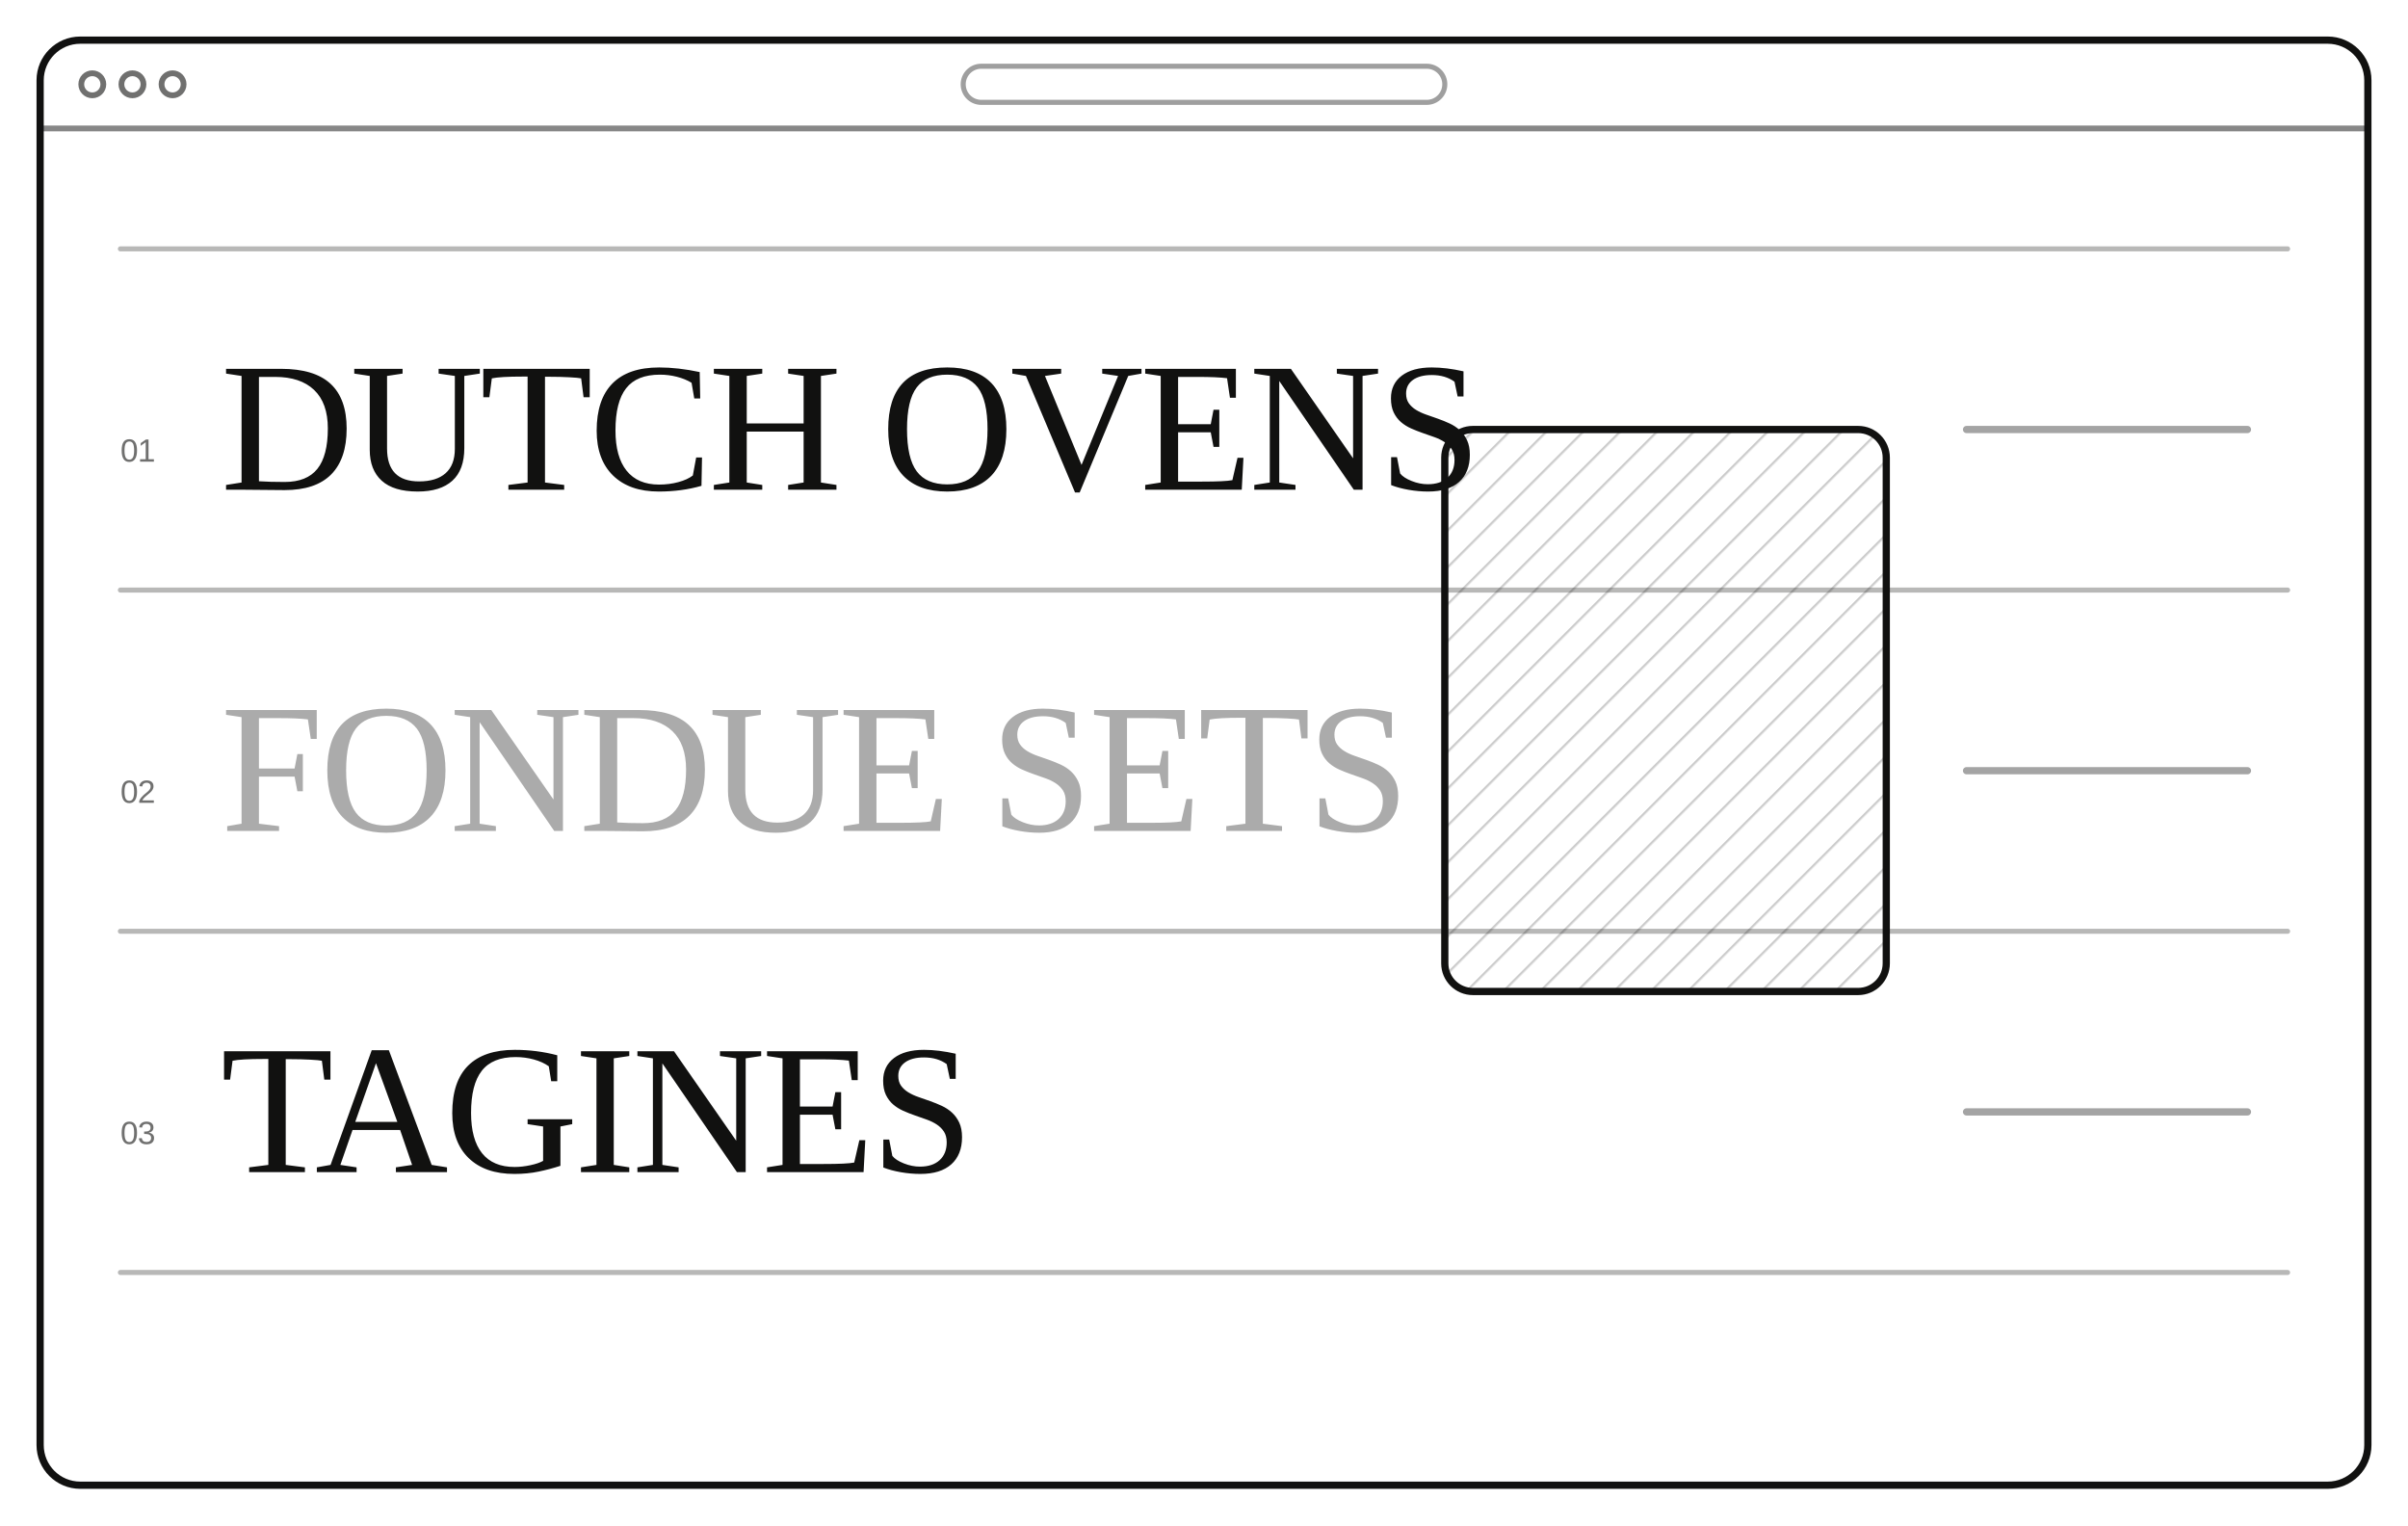
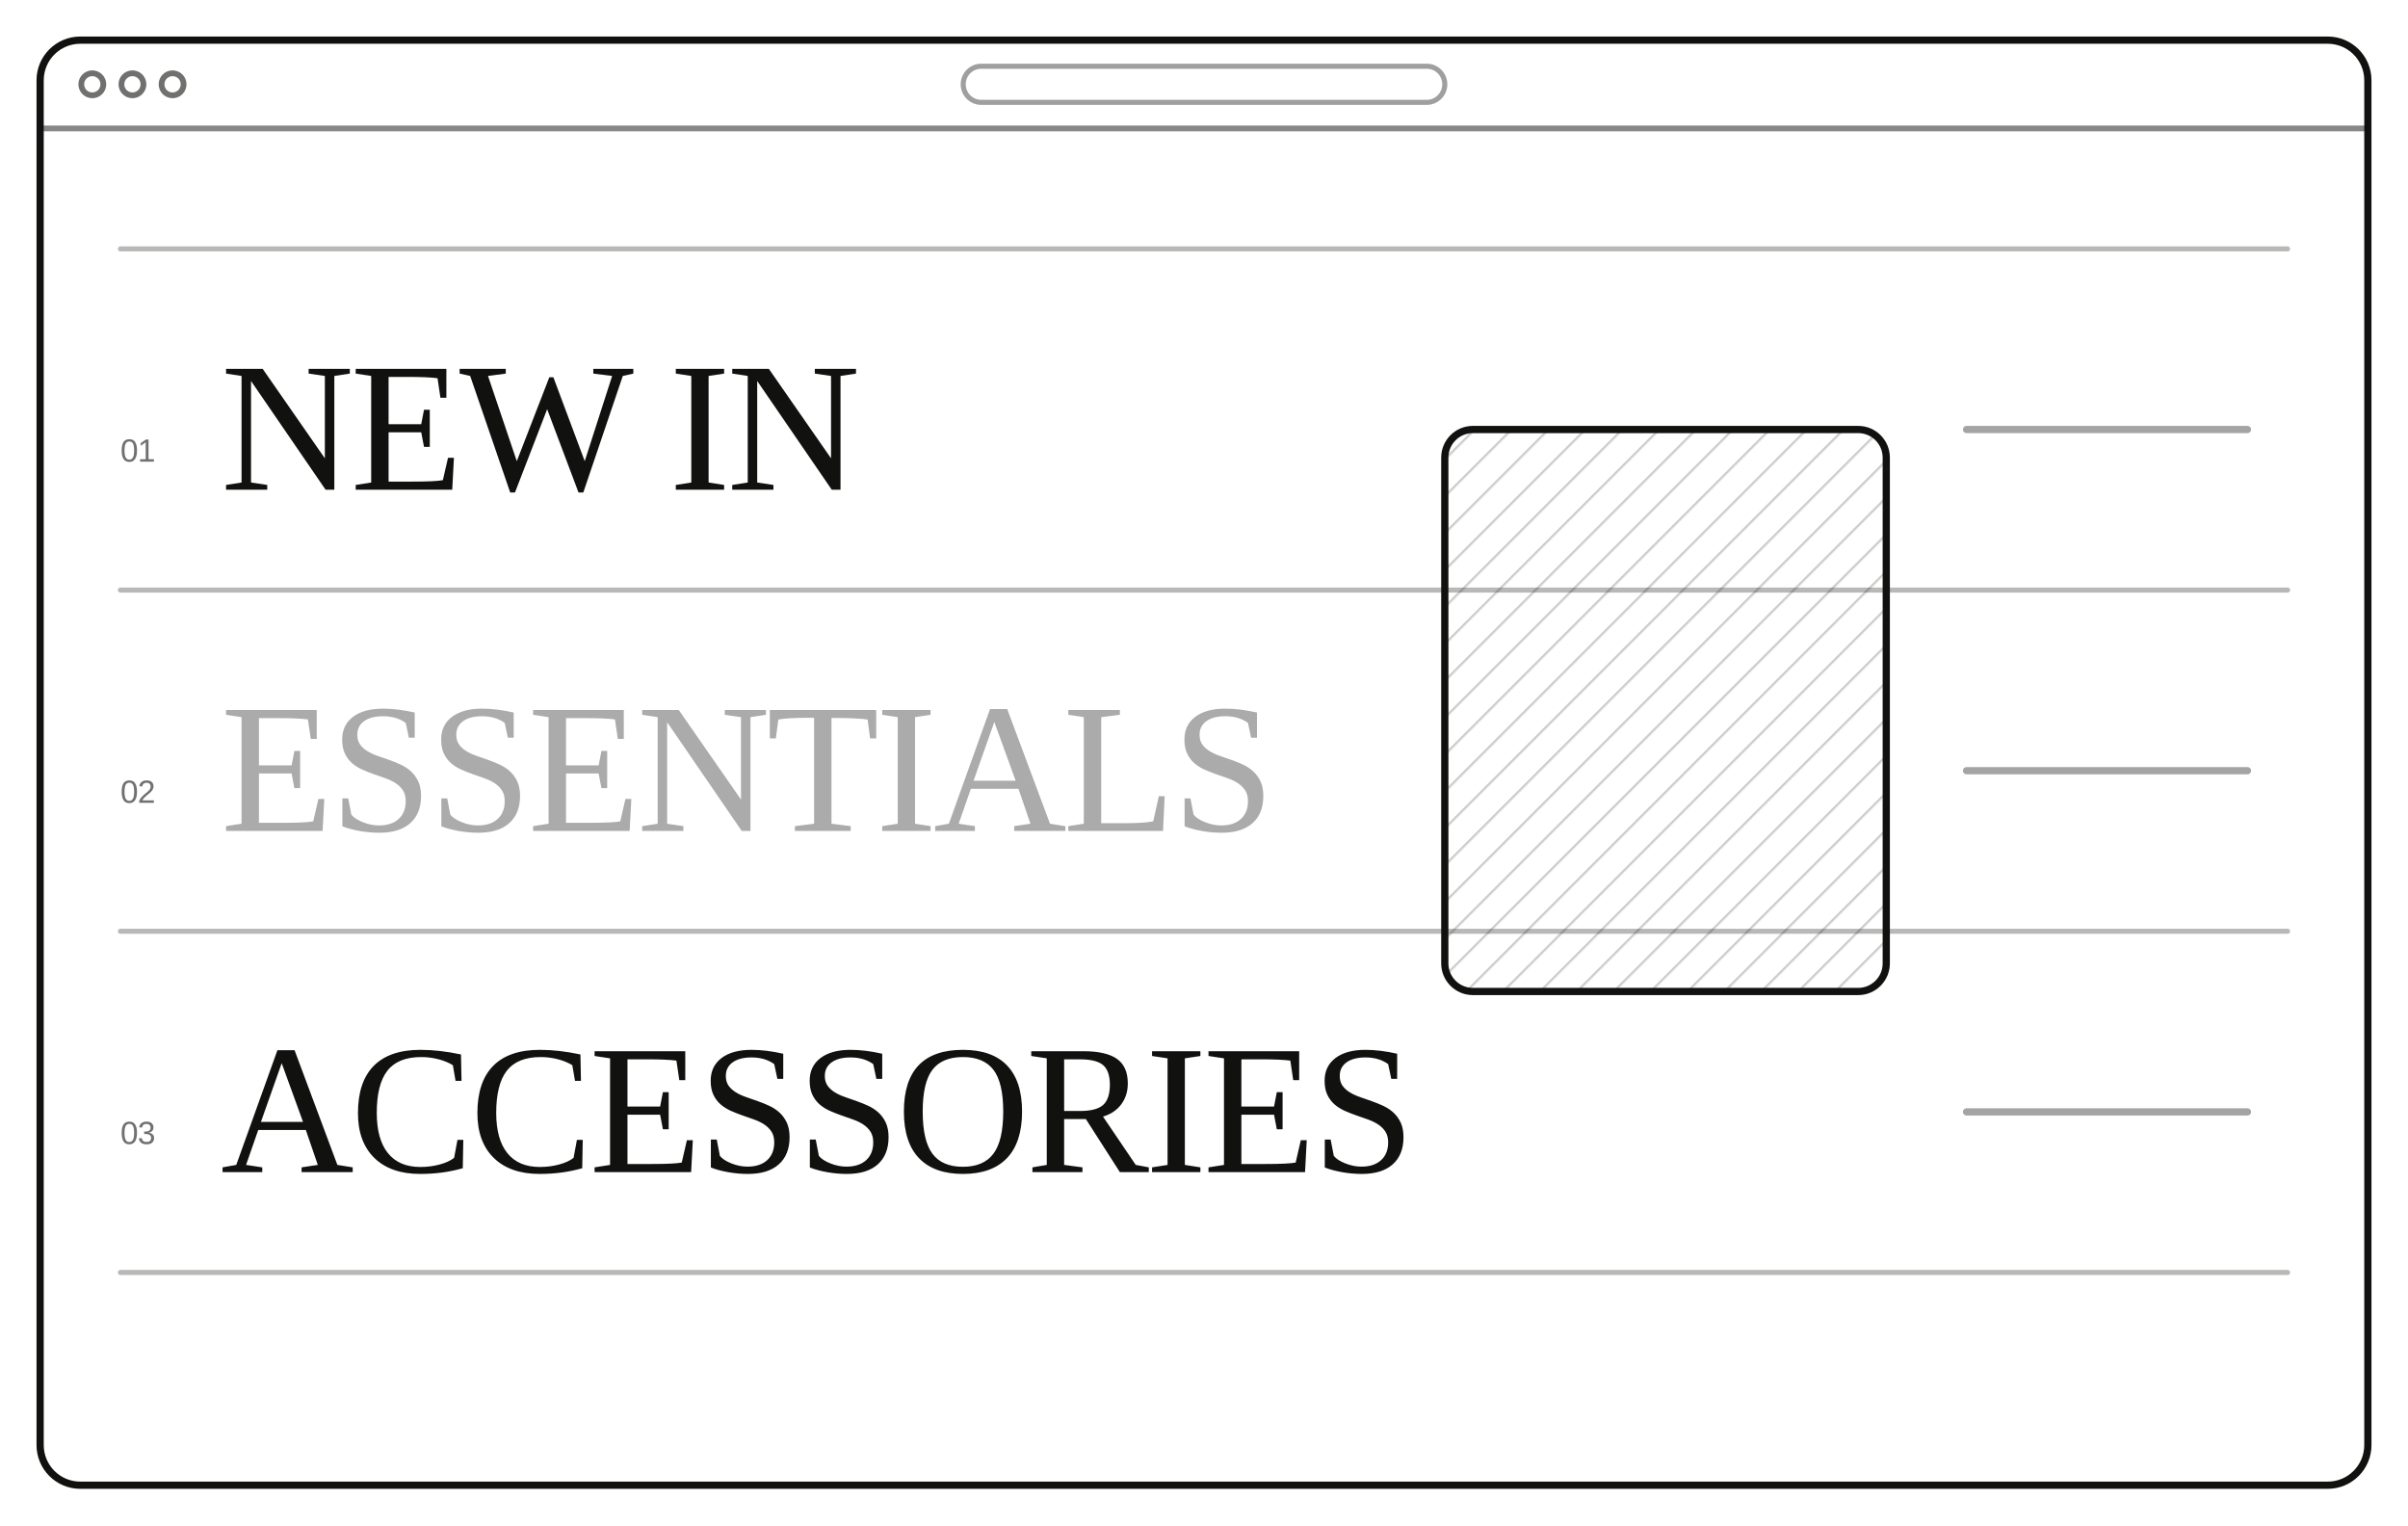
<svg xmlns="http://www.w3.org/2000/svg" viewBox="0 0 1200 760" aria-hidden="true">
  <defs>
    <pattern id="s-lf-index-list-m-h" width="13" height="13" patternUnits="userSpaceOnUse" patternTransform="rotate(45)">
      <line x1="0" y1="0" x2="0" y2="13" stroke="#111110" stroke-width="2.34" stroke-opacity=".2" />
    </pattern>
    <clipPath id="s-lf-index-list-m-c">
      <path d="M20,64 H1180 V720 a20,20 0 0 1 -20,20 H40 a20,20 0 0 1 -20,-20 Z" />
    </clipPath>
  </defs>
  <rect x="20" y="20" width="1160" height="720" rx="20" fill="none" stroke="#111110" stroke-width="3.60" />
  <line x1="20" y1="64" x2="1180" y2="64" stroke="#111110" stroke-width="2.88" stroke-opacity=".5" />
  <circle cx="46" cy="42" r="5.5" fill="none" stroke="#111110" stroke-width="2.88" stroke-opacity=".6" />
  <circle cx="66" cy="42" r="5.5" fill="none" stroke="#111110" stroke-width="2.88" stroke-opacity=".6" />
  <circle cx="86" cy="42" r="5.5" fill="none" stroke="#111110" stroke-width="2.88" stroke-opacity=".6" />
  <rect x="480" y="33" width="240" height="18" rx="9" fill="none" stroke="#111110" stroke-width="2.52" stroke-opacity=".4" />
  <g clip-path="url(#s-lf-index-list-m-c)">
    <g transform="translate(20 64)">
      <line x1="40" y1="60" x2="1120" y2="60" stroke="#111110" stroke-width="2.52" stroke-opacity="0.3" fill="none" stroke-linecap="round" stroke-linejoin="round" />
      <text x="40" y="166" font-family="'DM Sans', 'Helvetica Neue', Arial, sans-serif" font-size="16" font-weight="400" letter-spacing="-0.32" text-anchor="start" fill="#111110" fill-opacity="0.6">01</text>
-       <text x="90" y="180" font-family="Fraunces, Georgia, 'Times New Roman', serif" font-size="92" font-weight="300" letter-spacing="-1.84" text-anchor="start" fill="#111110" fill-opacity="1">DUTCH OVENS</text>
+       <text x="90" y="180" font-family="Fraunces, Georgia, 'Times New Roman', serif" font-size="92" font-weight="300" letter-spacing="-1.84" text-anchor="start" fill="#111110" fill-opacity="1">NEW IN</text>
      <line x1="960" y1="150" x2="1100" y2="150" stroke="#111110" stroke-width="3.60" stroke-opacity="0.38" fill="none" stroke-linecap="round" stroke-linejoin="round" />
      <line x1="40" y1="230" x2="1120" y2="230" stroke="#111110" stroke-width="2.52" stroke-opacity="0.3" fill="none" stroke-linecap="round" stroke-linejoin="round" />
      <text x="40" y="336" font-family="'DM Sans', 'Helvetica Neue', Arial, sans-serif" font-size="16" font-weight="400" letter-spacing="-0.32" text-anchor="start" fill="#111110" fill-opacity="0.6">02</text>
-       <text x="90" y="350" font-family="Fraunces, Georgia, 'Times New Roman', serif" font-size="92" font-weight="300" letter-spacing="-1.84" text-anchor="start" fill="#111110" fill-opacity="0.35">FONDUE SETS</text>
+       <text x="90" y="350" font-family="Fraunces, Georgia, 'Times New Roman', serif" font-size="92" font-weight="300" letter-spacing="-1.84" text-anchor="start" fill="#111110" fill-opacity="0.35">ESSENTIALS</text>
      <line x1="960" y1="320" x2="1100" y2="320" stroke="#111110" stroke-width="3.60" stroke-opacity="0.38" fill="none" stroke-linecap="round" stroke-linejoin="round" />
      <line x1="40" y1="400" x2="1120" y2="400" stroke="#111110" stroke-width="2.52" stroke-opacity="0.3" fill="none" stroke-linecap="round" stroke-linejoin="round" />
      <text x="40" y="506" font-family="'DM Sans', 'Helvetica Neue', Arial, sans-serif" font-size="16" font-weight="400" letter-spacing="-0.32" text-anchor="start" fill="#111110" fill-opacity="0.6">03</text>
-       <text x="90" y="520" font-family="Fraunces, Georgia, 'Times New Roman', serif" font-size="92" font-weight="300" letter-spacing="-1.84" text-anchor="start" fill="#111110" fill-opacity="1">TAGINES</text>
+       <text x="90" y="520" font-family="Fraunces, Georgia, 'Times New Roman', serif" font-size="92" font-weight="300" letter-spacing="-1.84" text-anchor="start" fill="#111110" fill-opacity="1">ACCESSORIES</text>
      <line x1="960" y1="490" x2="1100" y2="490" stroke="#111110" stroke-width="3.60" stroke-opacity="0.38" fill="none" stroke-linecap="round" stroke-linejoin="round" />
      <line x1="40" y1="570" x2="1120" y2="570" stroke="#111110" stroke-width="2.52" stroke-opacity="0.3" fill="none" stroke-linecap="round" stroke-linejoin="round" />
      <rect x="700" y="150" width="220" height="280" rx="14" fill="url(#s-lf-index-list-m-h)" stroke="none" />
      <rect x="700" y="150" width="220" height="280" rx="14" stroke="#111110" stroke-width="3.60" stroke-opacity="1.0" fill="none" stroke-linecap="round" stroke-linejoin="round" />
    </g>
  </g>
</svg>
